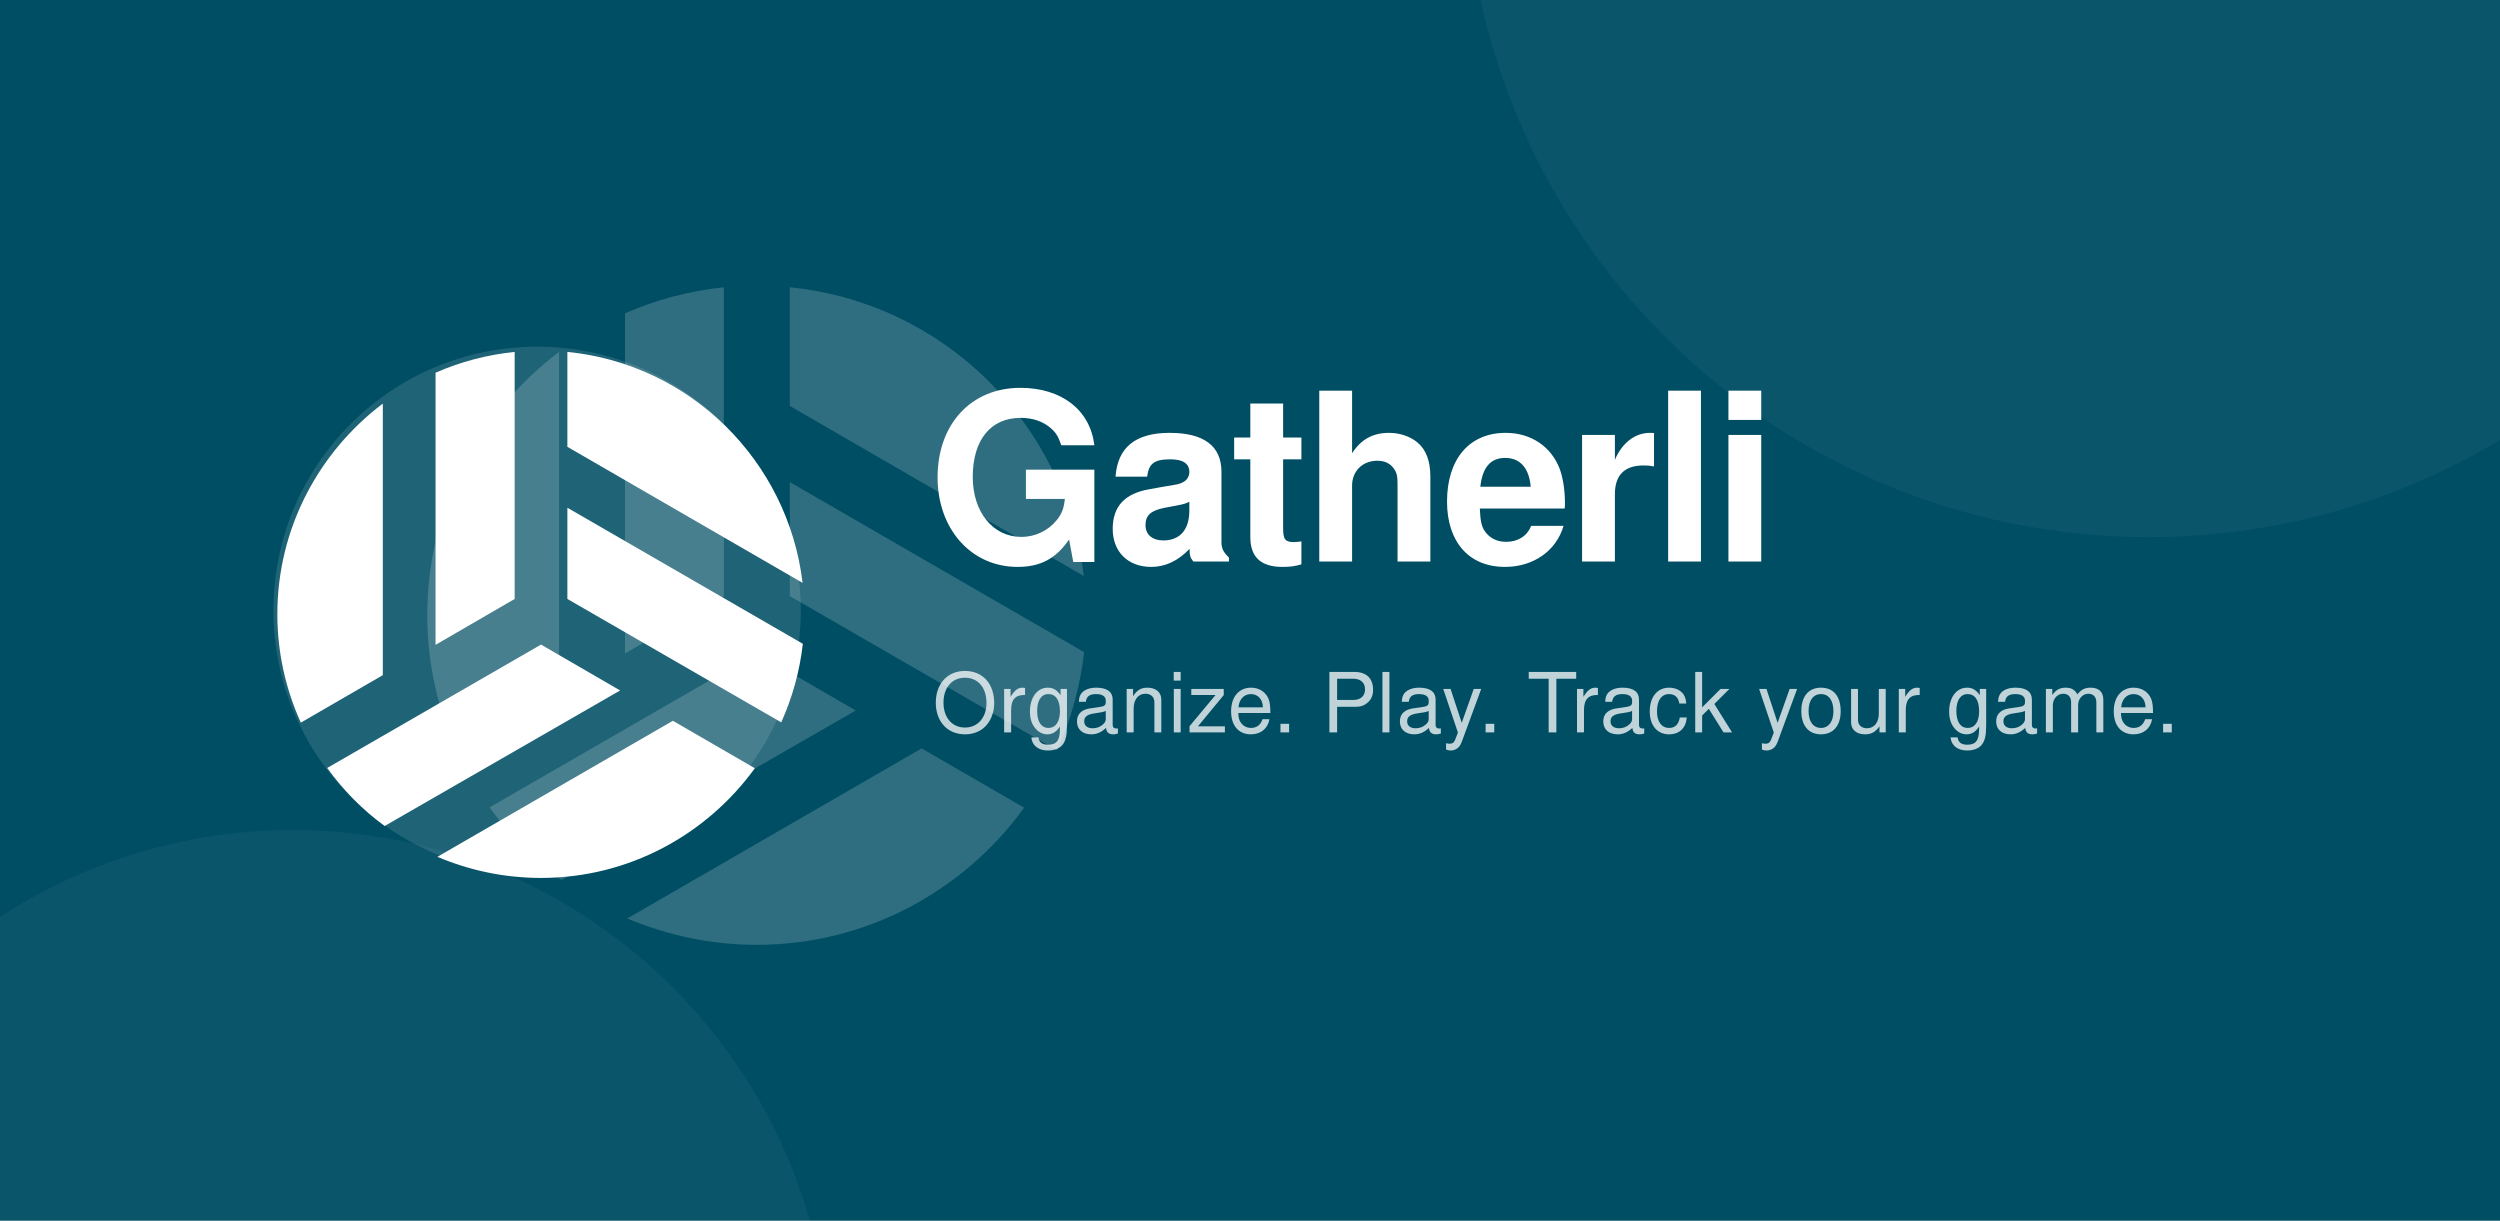
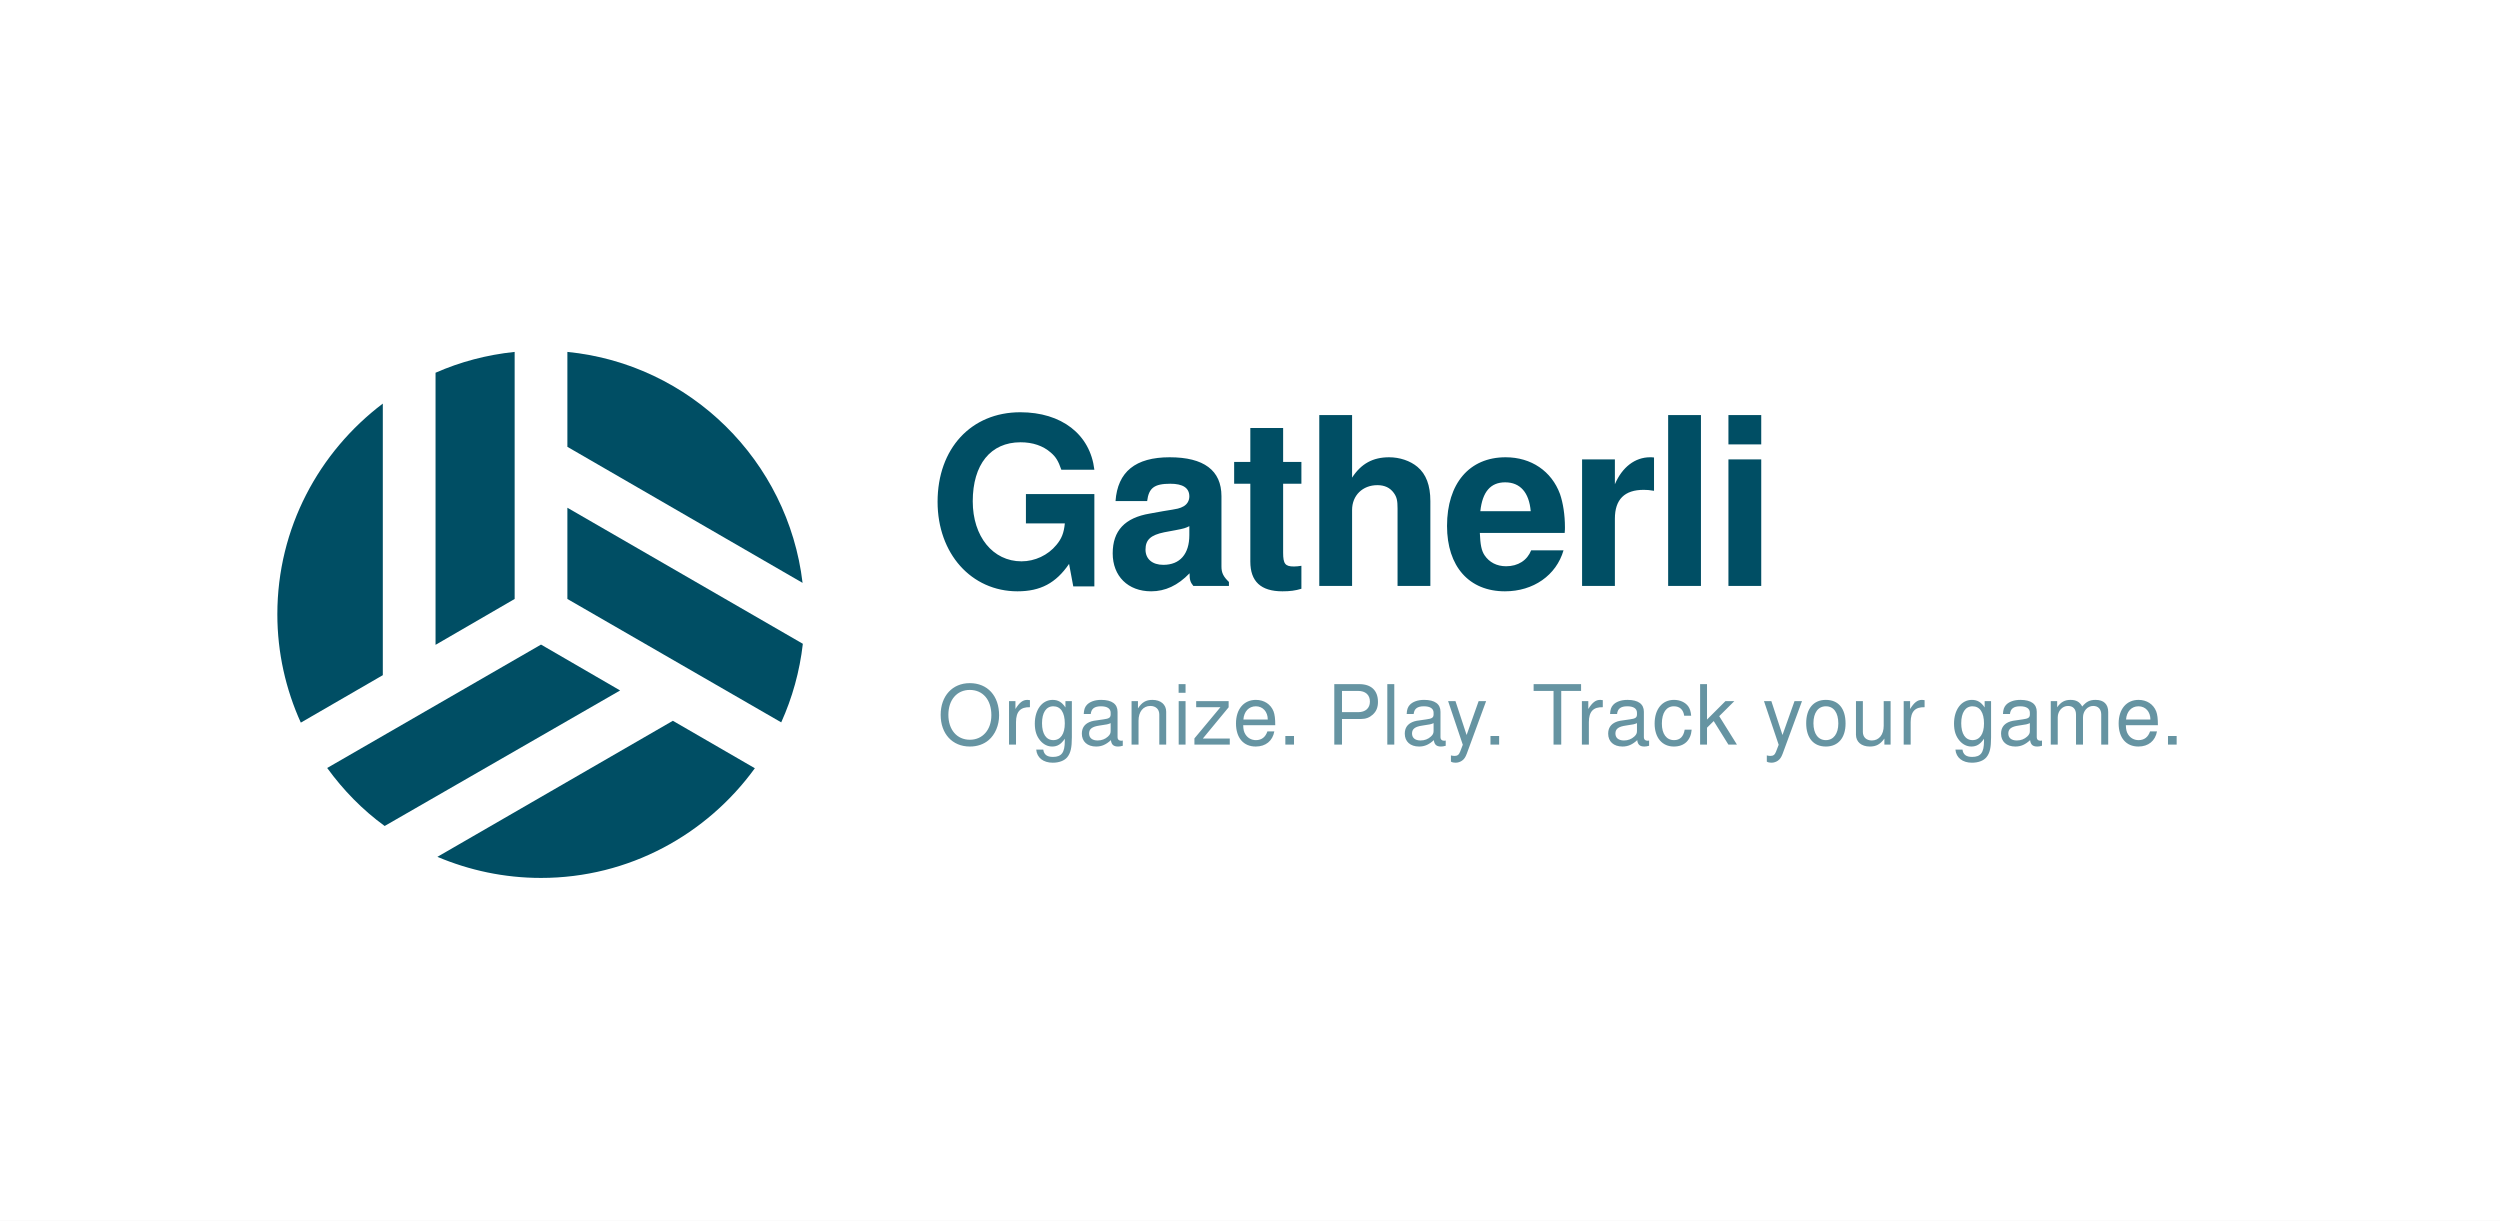
<svg xmlns="http://www.w3.org/2000/svg" viewBox="0 0 1024 500" width="1024" height="500">
-   <rect width="1024" height="500" fill="#004E64" />
-   <circle cx="880" cy="-60" r="280" fill="#FFFFFF" fill-opacity="0.04" />
-   <circle cx="120" cy="560" r="220" fill="#FFFFFF" fill-opacity="0.04" />
-   <g transform="translate(148, 90) scale(13.5)" fill="#FFFFFF" fill-opacity="0.18">
+   <rect width="1024" height="500" fill="#FFFFFF" />
+   <g transform="translate(92, 122) scale(10.8)" fill="#004E64">
    <path d="M6,4.01C3.58,5.84,2,8.73,2,12c0,1.46,0.32,2.85,0.89,4.11L6,14.31V4.01z" />
    <path d="M11,11.42V2.05C9.94,2.16,8.93,2.43,8,2.84v10.32L11,11.42z" />
    <path d="M12,13.15l-8.11,4.68c0.61,0.84,1.34,1.59,2.18,2.2L15,14.89L12,13.15z" />
    <path d="M13,7.96v3.46l8.11,4.68c0.42-0.93,0.7-1.93,0.82-2.98L13,7.96z" />
    <path d="M8.07,21.2C9.28,21.71,10.6,22,12,22c3.34,0,6.29-1.65,8.11-4.16L17,16.04L8.07,21.2z" />
    <path d="M21.92,10.81c-0.55-4.63-4.26-8.3-8.92-8.76v3.6L21.92,10.81z" />
  </g>
-   <circle cx="220" cy="250" r="108" fill="#FFFFFF" fill-opacity="0.12" />
-   <g transform="translate(92, 122) scale(10.8)" fill="#FFFFFF">
-     <path d="M6,4.01C3.58,5.84,2,8.73,2,12c0,1.46,0.32,2.85,0.89,4.11L6,14.31V4.01z" />
-     <path d="M11,11.42V2.05C9.94,2.16,8.93,2.43,8,2.84v10.32L11,11.42z" />
-     <path d="M12,13.15l-8.11,4.68c0.61,0.84,1.34,1.59,2.18,2.2L15,14.89L12,13.15z" />
-     <path d="M13,7.96v3.46l8.11,4.68c0.42-0.93,0.7-1.93,0.82-2.98L13,7.96z" />
-     <path d="M8.07,21.2C9.28,21.71,10.6,22,12,22c3.34,0,6.29-1.65,8.11-4.16L17,16.04L8.07,21.2z" />
-     <path d="M21.92,10.81c-0.55-4.63-4.26-8.3-8.92-8.76v3.6L21.92,10.81z" />
-   </g>
-   <text x="380" y="230" font-family="-apple-system, BlinkMacSystemFont, 'Segoe UI', Helvetica, Arial, sans-serif" font-size="96" font-weight="700" fill="#FFFFFF" letter-spacing="-2">Gatherli</text>
-   <text x="382" y="300" font-family="-apple-system, BlinkMacSystemFont, 'Segoe UI', Helvetica, Arial, sans-serif" font-size="34" font-weight="400" fill="#FFFFFF" fill-opacity="0.75" letter-spacing="0.5">Organize. Play. Track your game.</text>
+   <text x="380" y="240" font-family="-apple-system, BlinkMacSystemFont, 'Segoe UI', Helvetica, Arial, sans-serif" font-size="96" font-weight="700" fill="#004E64" letter-spacing="-2">Gatherli</text>
+   <text x="384" y="305" font-family="-apple-system, BlinkMacSystemFont, 'Segoe UI', Helvetica, Arial, sans-serif" font-size="34" font-weight="400" fill="#004E64" fill-opacity="0.6" letter-spacing="0.5">Organize. Play. Track your game.</text>
</svg>
